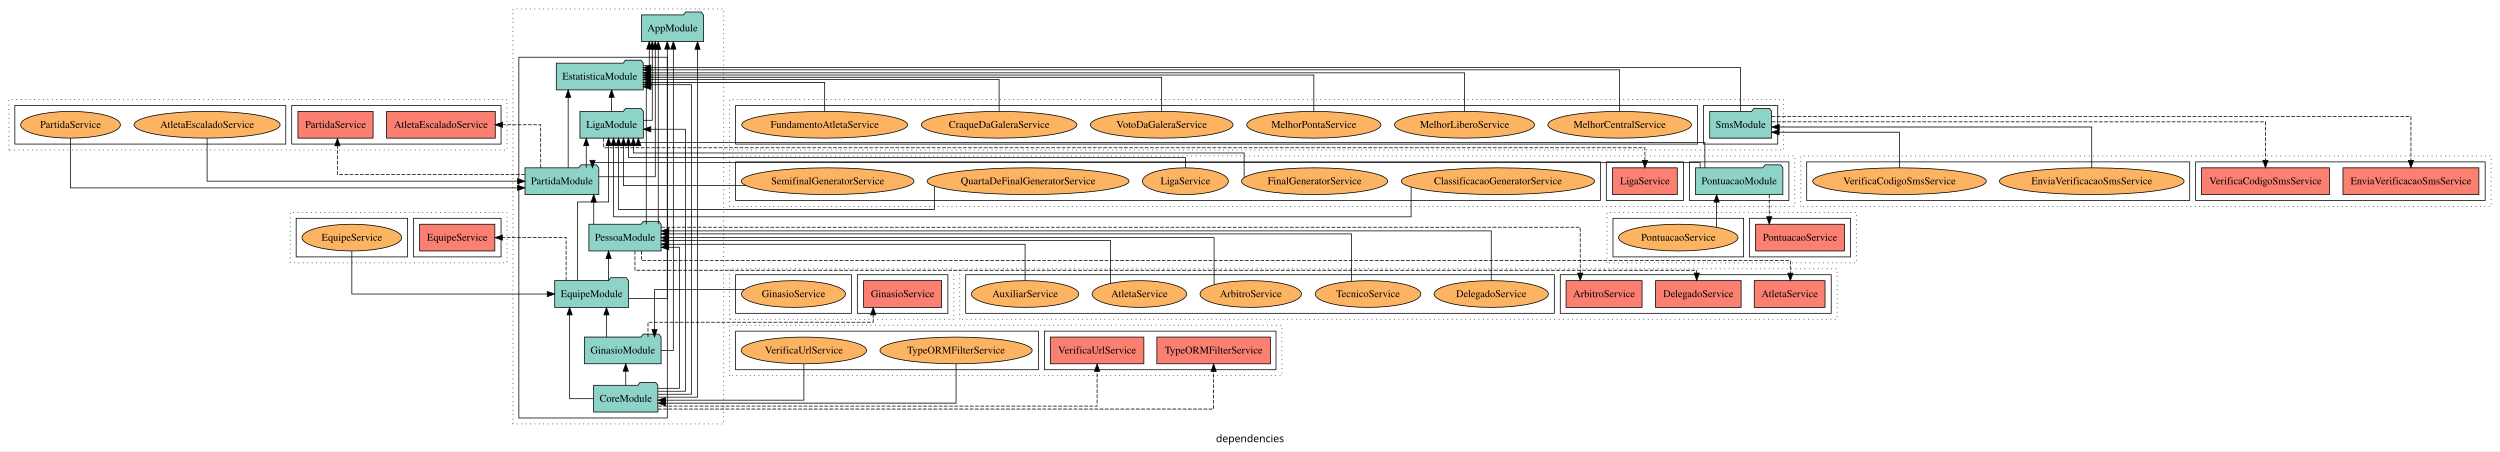
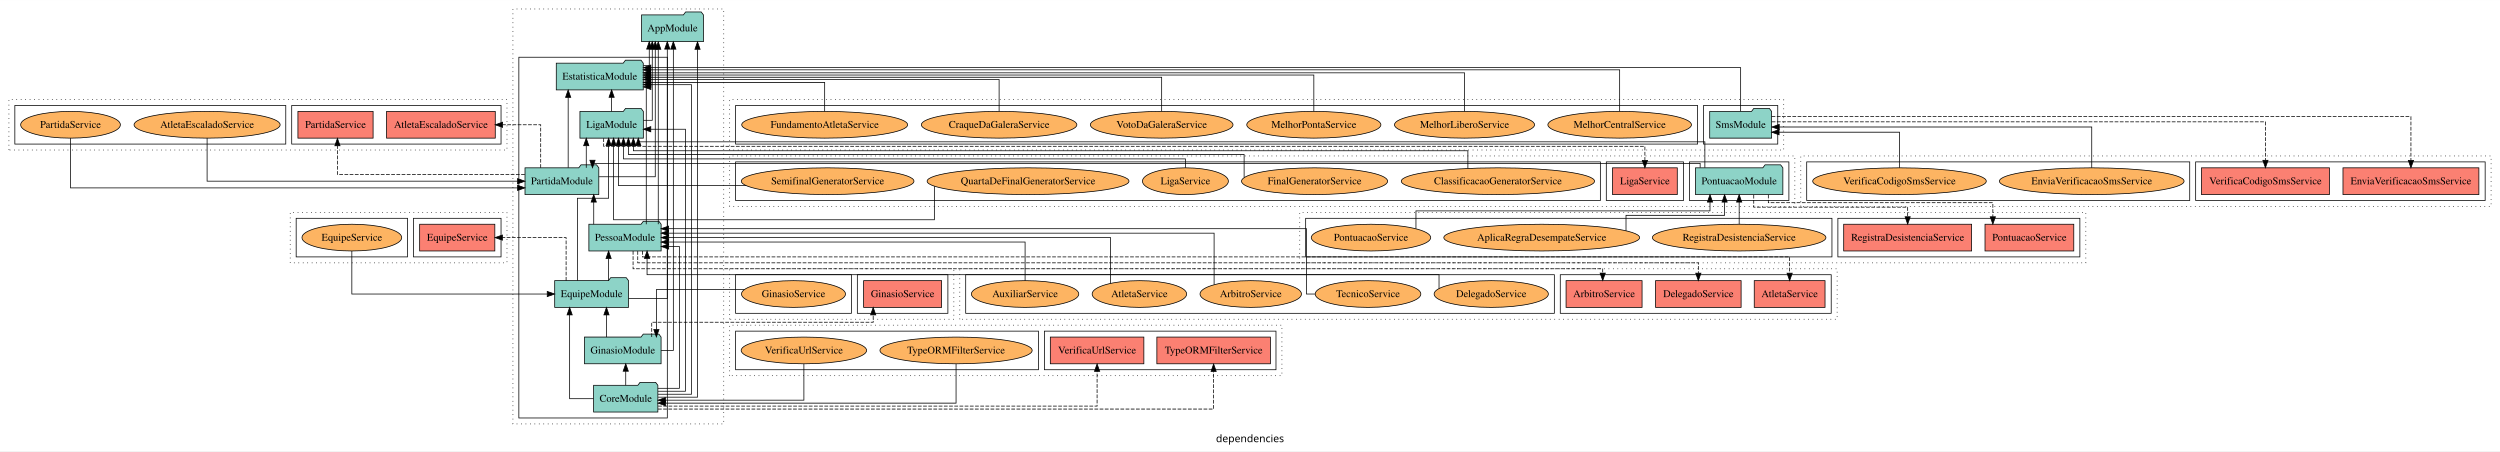
<svg xmlns="http://www.w3.org/2000/svg" width="3368pt" height="608pt" viewBox="0.00 0.00 3368.00 607.80">
  <g id="graph0" class="graph" transform="scale(1 1) rotate(0) translate(4 603.8)">
    <polygon fill="white" stroke="transparent" points="-4,4 -4,-603.8 3364,-603.8 3364,4 -4,4" />
    <text text-anchor="middle" x="1680" y="-8.2" font-family="sans-serif" font-size="14.00">dependencies</text>
    <g id="clust1" class="cluster">
      <polygon fill="none" stroke="black" stroke-dasharray="1,5" points="687,-32.8 687,-591.8 971,-591.8 971,-32.8 687,-32.8" />
    </g>
    <g id="clust3" class="cluster">
      <polygon fill="none" stroke="black" points="695,-40.8 695,-526.8 895,-526.8 895,-40.8 695,-40.8" />
    </g>
    <g id="clust7" class="cluster">
      <polygon fill="none" stroke="black" stroke-dasharray="1,5" points="979,-97.8 979,-165.8 1723,-165.8 1723,-97.8 979,-97.8" />
    </g>
    <g id="clust10" class="cluster">
      <polygon fill="none" stroke="black" points="1403,-105.8 1403,-157.8 1715,-157.8 1715,-105.8 1403,-105.8" />
    </g>
    <g id="clust12" class="cluster">
      <polygon fill="none" stroke="black" points="987,-105.8 987,-157.8 1395,-157.8 1395,-105.8 987,-105.8" />
    </g>
    <g id="clust13" class="cluster">
      <polygon fill="none" stroke="black" stroke-dasharray="1,5" points="387,-249.8 387,-317.8 679,-317.8 679,-249.8 387,-249.8" />
    </g>
    <g id="clust16" class="cluster">
      <polygon fill="none" stroke="black" points="553,-257.8 553,-309.8 671,-309.8 671,-257.8 553,-257.8" />
    </g>
    <g id="clust18" class="cluster">
      <polygon fill="none" stroke="black" points="395,-257.8 395,-309.8 545,-309.8 545,-257.8 395,-257.8" />
    </g>
    <g id="clust19" class="cluster">
      <polygon fill="none" stroke="black" stroke-dasharray="1,5" points="979,-401.8 979,-469.8 2399,-469.8 2399,-401.8 979,-401.8" />
    </g>
    <g id="clust21" class="cluster">
      <polygon fill="none" stroke="black" points="2291,-409.8 2291,-461.8 2391,-461.8 2391,-409.8 2291,-409.8" />
    </g>
    <g id="clust24" class="cluster">
      <polygon fill="none" stroke="black" points="987,-409.8 987,-461.8 2283,-461.8 2283,-409.8 987,-409.8" />
    </g>
    <g id="clust25" class="cluster">
      <polygon fill="none" stroke="black" stroke-dasharray="1,5" points="979,-173.8 979,-241.8 1281,-241.8 1281,-173.8 979,-173.8" />
    </g>
    <g id="clust28" class="cluster">
      <polygon fill="none" stroke="black" points="1151,-181.8 1151,-233.8 1273,-233.8 1273,-181.8 1151,-181.8" />
    </g>
    <g id="clust30" class="cluster">
      <polygon fill="none" stroke="black" points="987,-181.8 987,-233.8 1143,-233.8 1143,-181.8 987,-181.8" />
    </g>
    <g id="clust31" class="cluster">
      <polygon fill="none" stroke="black" stroke-dasharray="1,5" points="979,-325.8 979,-393.8 2414,-393.8 2414,-325.8 979,-325.8" />
    </g>
    <g id="clust33" class="cluster">
      <polygon fill="none" stroke="black" points="2272,-333.8 2272,-385.8 2406,-385.8 2406,-333.8 2272,-333.8" />
    </g>
    <g id="clust34" class="cluster">
      <polygon fill="none" stroke="black" points="2160,-333.8 2160,-385.8 2264,-385.8 2264,-333.8 2160,-333.8" />
    </g>
    <g id="clust36" class="cluster">
      <polygon fill="none" stroke="black" points="987,-333.8 987,-385.8 2152,-385.8 2152,-333.8 987,-333.8" />
    </g>
    <g id="clust37" class="cluster">
      <polygon fill="none" stroke="black" stroke-dasharray="1,5" points="8,-401.8 8,-469.8 679,-469.8 679,-401.8 8,-401.8" />
    </g>
    <g id="clust40" class="cluster">
      <polygon fill="none" stroke="black" points="389,-409.8 389,-461.8 671,-461.8 671,-409.8 389,-409.8" />
    </g>
    <g id="clust42" class="cluster">
      <polygon fill="none" stroke="black" points="16,-409.8 16,-461.8 381,-461.8 381,-409.8 16,-409.8" />
    </g>
    <g id="clust43" class="cluster">
      <polygon fill="none" stroke="black" stroke-dasharray="1,5" points="1289,-173.8 1289,-241.8 2471,-241.8 2471,-173.8 1289,-173.8" />
    </g>
    <g id="clust46" class="cluster">
      <polygon fill="none" stroke="black" points="2098,-181.8 2098,-233.8 2463,-233.8 2463,-181.8 2098,-181.8" />
    </g>
    <g id="clust48" class="cluster">
      <polygon fill="none" stroke="black" points="1297,-181.8 1297,-233.8 2090,-233.8 2090,-181.8 1297,-181.8" />
    </g>
    <g id="clust49" class="cluster">
-       <polygon fill="none" stroke="black" stroke-dasharray="1,5" points="2161,-249.8 2161,-317.8 2497,-317.8 2497,-249.8 2161,-249.8" />
+       <polygon fill="none" stroke="black" stroke-dasharray="1,5" points="1747,-249.8 1747,-317.8 2806,-317.8 2806,-249.8 1747,-249.8" />
    </g>
    <g id="clust52" class="cluster">
-       <polygon fill="none" stroke="black" points="2353,-257.8 2353,-309.8 2489,-309.8 2489,-257.8 2353,-257.8" />
+       <polygon fill="none" stroke="black" points="2472,-257.8 2472,-309.8 2798,-309.8 2798,-257.8 2472,-257.8" />
    </g>
    <g id="clust54" class="cluster">
-       <polygon fill="none" stroke="black" points="2169,-257.8 2169,-309.8 2345,-309.8 2345,-257.8 2169,-257.8" />
+       <polygon fill="none" stroke="black" points="1755,-257.8 1755,-309.8 2464,-309.8 2464,-257.8 1755,-257.8" />
    </g>
    <g id="clust55" class="cluster">
      <polygon fill="none" stroke="black" stroke-dasharray="1,5" points="2422,-325.8 2422,-393.8 3352,-393.8 3352,-325.8 2422,-325.8" />
    </g>
    <g id="clust58" class="cluster">
      <polygon fill="none" stroke="black" points="2954,-333.8 2954,-385.8 3344,-385.8 3344,-333.8 2954,-333.8" />
    </g>
    <g id="clust60" class="cluster">
      <polygon fill="none" stroke="black" points="2430,-333.8 2430,-385.8 2946,-385.8 2946,-333.8 2430,-333.8" />
    </g>
    <g id="node1" class="node">
      <polygon fill="#8dd3c7" stroke="black" points="882.27,-84.8 879.27,-88.8 858.27,-88.8 855.27,-84.8 795.73,-84.8 795.73,-48.8 882.27,-48.8 882.27,-84.8" />
      <text text-anchor="middle" x="839" y="-62.6" font-family="Times,serif" font-size="14.00">CoreModule</text>
    </g>
    <g id="node2" class="node">
      <polygon fill="#8dd3c7" stroke="black" points="842.71,-225.8 839.71,-229.8 818.71,-229.8 815.71,-225.8 743.29,-225.8 743.29,-189.8 842.71,-189.8 842.71,-225.8" />
      <text text-anchor="middle" x="793" y="-203.6" font-family="Times,serif" font-size="14.00">EquipeModule</text>
    </g>
    <g id="edge12" class="edge">
      <path fill="none" stroke="black" d="M795.47,-66.8C778.67,-66.8 763.42,-66.8 763.42,-66.8 763.42,-66.8 763.42,-179.66 763.42,-179.66" />
      <polygon fill="black" stroke="black" points="759.92,-179.66 763.42,-189.66 766.92,-179.66 759.92,-179.66" />
    </g>
    <g id="node3" class="node">
      <polygon fill="#8dd3c7" stroke="black" points="862.59,-518.8 859.59,-522.8 838.59,-522.8 835.59,-518.8 745.41,-518.8 745.41,-482.8 862.59,-482.8 862.59,-518.8" />
      <text text-anchor="middle" x="804" y="-496.6" font-family="Times,serif" font-size="14.00">EstatisticaModule</text>
    </g>
    <g id="edge16" class="edge">
      <path fill="none" stroke="black" d="M882.49,-72.8C904.89,-72.8 927.55,-72.8 927.55,-72.8 927.55,-72.8 927.55,-489.8 927.55,-489.8 927.55,-489.8 872.88,-489.8 872.88,-489.8" />
      <polygon fill="black" stroke="black" points="872.88,-486.3 862.88,-489.8 872.88,-493.3 872.88,-486.3" />
    </g>
    <g id="node4" class="node">
      <polygon fill="#8dd3c7" stroke="black" points="886.6,-149.8 883.6,-153.8 862.6,-153.8 859.6,-149.8 783.4,-149.8 783.4,-113.8 886.6,-113.8 886.6,-149.8" />
      <text text-anchor="middle" x="835" y="-127.6" font-family="Times,serif" font-size="14.00">GinasioModule</text>
    </g>
    <g id="edge27" class="edge">
      <path fill="none" stroke="black" d="M839,-84.91C839,-84.91 839,-103.79 839,-103.79" />
      <polygon fill="black" stroke="black" points="835.5,-103.79 839,-113.79 842.5,-103.79 835.5,-103.79" />
    </g>
    <g id="node5" class="node">
      <polygon fill="#8dd3c7" stroke="black" points="862.71,-453.8 859.71,-457.8 838.71,-457.8 835.71,-453.8 777.29,-453.8 777.29,-417.8 862.71,-417.8 862.71,-453.8" />
      <text text-anchor="middle" x="820" y="-431.6" font-family="Times,serif" font-size="14.00">LigaModule</text>
    </g>
    <g id="edge30" class="edge">
      <path fill="none" stroke="black" d="M882.5,-76.8C901.44,-76.8 919.4,-76.8 919.4,-76.8 919.4,-76.8 919.4,-429.8 919.4,-429.8 919.4,-429.8 872.73,-429.8 872.73,-429.8" />
      <polygon fill="black" stroke="black" points="872.73,-426.3 862.73,-429.8 872.73,-433.3 872.73,-426.3" />
    </g>
    <g id="node7" class="node">
      <polygon fill="#8dd3c7" stroke="black" points="886.66,-301.8 883.66,-305.8 862.66,-305.8 859.66,-301.8 789.34,-301.8 789.34,-265.8 886.66,-265.8 886.66,-301.8" />
      <text text-anchor="middle" x="838" y="-279.6" font-family="Times,serif" font-size="14.00">PessoaModule</text>
    </g>
    <g id="edge46" class="edge">
-       <path fill="none" stroke="black" d="M882.29,-80.8C897.67,-80.8 911.26,-80.8 911.26,-80.8 911.26,-80.8 911.26,-270.8 911.26,-270.8 911.26,-270.8 896.87,-270.8 896.87,-270.8" />
-       <polygon fill="black" stroke="black" points="896.87,-267.3 886.87,-270.8 896.87,-274.3 896.87,-267.3" />
+       <path fill="none" stroke="black" d="M882.29,-80.8C897.67,-80.8 911.26,-80.8 911.26,-80.8 911.26,-80.8 911.26,-271.8 911.26,-271.8 911.26,-271.8 896.87,-271.8 896.87,-271.8" />
+       <polygon fill="black" stroke="black" points="896.87,-268.3 886.87,-271.8 896.87,-275.3 896.87,-268.3" />
    </g>
    <g id="node8" class="node">
      <polygon fill="#8dd3c7" stroke="black" points="943.66,-583.8 940.66,-587.8 919.66,-587.8 916.66,-583.8 860.34,-583.8 860.34,-547.8 943.66,-547.8 943.66,-583.8" />
      <text text-anchor="middle" x="902" y="-561.6" font-family="Times,serif" font-size="14.00">AppModule</text>
    </g>
    <g id="edge1" class="edge">
      <path fill="none" stroke="black" d="M882.54,-68.8C908.2,-68.8 935.69,-68.8 935.69,-68.8 935.69,-68.8 935.69,-537.52 935.69,-537.52" />
      <polygon fill="black" stroke="black" points="932.19,-537.52 935.69,-547.52 939.19,-537.52 932.19,-537.52" />
    </g>
    <g id="node9" class="node">
      <polygon fill="#fb8072" stroke="black" points="1707.47,-149.8 1554.53,-149.8 1554.53,-113.8 1707.47,-113.8 1707.47,-149.8" />
      <text text-anchor="middle" x="1631" y="-127.6" font-family="Times,serif" font-size="14.00">TypeORMFilterService </text>
    </g>
    <g id="edge8" class="edge">
      <path fill="none" stroke="black" stroke-dasharray="5,2" d="M882.43,-52.8C1048.08,-52.8 1631,-52.8 1631,-52.8 1631,-52.8 1631,-103.48 1631,-103.48" />
      <polygon fill="black" stroke="black" points="1627.5,-103.48 1631,-113.48 1634.5,-103.48 1627.5,-103.48" />
    </g>
    <g id="node10" class="node">
      <polygon fill="#fb8072" stroke="black" points="1537,-149.8 1411,-149.8 1411,-113.8 1537,-113.8 1537,-149.8" />
      <text text-anchor="middle" x="1474" y="-127.6" font-family="Times,serif" font-size="14.00">VerificaUrlService </text>
    </g>
    <g id="edge9" class="edge">
      <path fill="none" stroke="black" stroke-dasharray="5,2" d="M882.65,-56.8C1026.11,-56.8 1474,-56.8 1474,-56.8 1474,-56.8 1474,-103.64 1474,-103.64" />
      <polygon fill="black" stroke="black" points="1470.5,-103.64 1474,-113.64 1477.5,-103.64 1470.5,-103.64" />
    </g>
    <g id="edge31" class="edge">
-       <path fill="none" stroke="black" d="M773.91,-225.83C773.91,-260.22 773.91,-331.8 773.91,-331.8 773.91,-331.8 815.94,-331.8 815.94,-331.8 815.94,-331.8 815.94,-407.68 815.94,-407.68" />
-       <polygon fill="black" stroke="black" points="812.44,-407.68 815.94,-417.68 819.44,-407.68 812.44,-407.68" />
+       <path fill="none" stroke="black" d="M773.91,-226.01C773.91,-261.57 773.91,-336.8 773.91,-336.8 773.91,-336.8 815.94,-336.8 815.94,-336.8 815.94,-336.8 815.94,-407.64 815.94,-407.64" />
+       <polygon fill="black" stroke="black" points="812.44,-407.64 815.94,-417.64 819.44,-407.64 812.44,-407.64" />
    </g>
    <g id="edge47" class="edge">
      <path fill="none" stroke="black" d="M815.89,-225.81C815.89,-225.81 815.89,-255.65 815.89,-255.65" />
      <polygon fill="black" stroke="black" points="812.39,-255.65 815.89,-265.65 819.39,-255.65 812.39,-255.65" />
    </g>
    <g id="edge2" class="edge">
      <path fill="none" stroke="black" d="M842.79,-201.8C868.68,-201.8 894.97,-201.8 894.97,-201.8 894.97,-201.8 894.97,-537.75 894.97,-537.75" />
      <polygon fill="black" stroke="black" points="891.47,-537.75 894.97,-547.75 898.47,-537.75 891.47,-537.75" />
    </g>
    <g id="node13" class="node">
      <polygon fill="#fb8072" stroke="black" points="662.63,-301.8 561.37,-301.8 561.37,-265.8 662.63,-265.8 662.63,-301.8" />
      <text text-anchor="middle" x="612" y="-279.6" font-family="Times,serif" font-size="14.00">EquipeService </text>
    </g>
    <g id="edge14" class="edge">
      <path fill="none" stroke="black" stroke-dasharray="5,2" d="M758.65,-225.81C758.65,-248.29 758.65,-283.8 758.65,-283.8 758.65,-283.8 672.88,-283.8 672.88,-283.8" />
      <polygon fill="black" stroke="black" points="672.88,-280.3 662.88,-283.8 672.88,-287.3 672.88,-280.3" />
    </g>
    <g id="edge3" class="edge">
      <path fill="none" stroke="black" d="M862.77,-515.8C867.6,-515.8 870.68,-515.8 870.68,-515.8 870.68,-515.8 870.68,-537.75 870.68,-537.75" />
      <polygon fill="black" stroke="black" points="867.18,-537.75 870.68,-547.75 874.18,-537.75 867.18,-537.75" />
    </g>
    <g id="edge13" class="edge">
      <path fill="none" stroke="black" d="M813.03,-149.81C813.03,-149.81 813.03,-179.65 813.03,-179.65" />
      <polygon fill="black" stroke="black" points="809.53,-179.65 813.03,-189.65 816.53,-179.65 809.53,-179.65" />
    </g>
    <g id="edge4" class="edge">
      <path fill="none" stroke="black" d="M886.63,-131.8C896.13,-131.8 903.12,-131.8 903.12,-131.8 903.12,-131.8 903.12,-537.7 903.12,-537.7" />
      <polygon fill="black" stroke="black" points="899.62,-537.7 903.12,-547.7 906.62,-537.7 899.62,-537.7" />
    </g>
    <g id="node22" class="node">
      <polygon fill="#fb8072" stroke="black" points="1264.53,-225.8 1159.47,-225.8 1159.47,-189.8 1264.53,-189.8 1264.53,-225.8" />
      <text text-anchor="middle" x="1212" y="-203.6" font-family="Times,serif" font-size="14.00">GinasioService </text>
    </g>
    <g id="edge28" class="edge">
-       <path fill="none" stroke="black" stroke-dasharray="5,2" d="M868.97,-149.91C868.97,-159.7 868.97,-169.8 868.97,-169.8 868.97,-169.8 1172.37,-169.8 1172.37,-169.8 1172.37,-169.8 1172.37,-179.69 1172.37,-179.69" />
+       <path fill="none" stroke="black" stroke-dasharray="5,2" d="M874,-149.91C874,-159.7 874,-169.8 874,-169.8 874,-169.8 1172.37,-169.8 1172.37,-169.8 1172.37,-169.8 1172.37,-179.69 1172.37,-179.69" />
      <polygon fill="black" stroke="black" points="1168.87,-179.69 1172.37,-189.69 1175.87,-179.69 1168.87,-179.69" />
    </g>
    <g id="edge17" class="edge">
      <path fill="none" stroke="black" d="M819.97,-453.91C819.97,-453.91 819.97,-472.79 819.97,-472.79" />
      <polygon fill="black" stroke="black" points="816.47,-472.79 819.97,-482.79 823.47,-472.79 816.47,-472.79" />
    </g>
    <g id="edge5" class="edge">
      <path fill="none" stroke="black" d="M862.84,-441.8C869.77,-441.8 874.72,-441.8 874.72,-441.8 874.72,-441.8 874.72,-537.77 874.72,-537.77" />
      <polygon fill="black" stroke="black" points="871.22,-537.77 874.72,-547.77 878.22,-537.77 871.22,-537.77" />
    </g>
    <g id="node25" class="node">
      <polygon fill="#fb8072" stroke="black" points="2255.63,-377.8 2168.37,-377.8 2168.37,-341.8 2255.63,-341.8 2255.63,-377.8" />
      <text text-anchor="middle" x="2212" y="-355.6" font-family="Times,serif" font-size="14.00">LigaService </text>
    </g>
    <g id="edge34" class="edge">
-       <path fill="none" stroke="black" stroke-dasharray="5,2" d="M809.27,-417.77C809.27,-410.95 809.27,-404.8 809.27,-404.8 809.27,-404.8 2212,-404.8 2212,-404.8 2212,-404.8 2212,-387.84 2212,-387.84" />
+       <path fill="none" stroke="black" stroke-dasharray="5,2" d="M809.27,-417.6C809.27,-411.77 809.27,-406.8 809.27,-406.8 809.27,-406.8 2212,-406.8 2212,-406.8 2212,-406.8 2212,-387.84 2212,-387.84" />
      <polygon fill="black" stroke="black" points="2215.5,-387.84 2212,-377.84 2208.5,-387.84 2215.5,-387.84" />
    </g>
    <g id="node6" class="node">
      <polygon fill="#8dd3c7" stroke="black" points="802.71,-377.8 799.71,-381.8 778.71,-381.8 775.71,-377.8 703.29,-377.8 703.29,-341.8 802.71,-341.8 802.71,-377.8" />
      <text text-anchor="middle" x="753" y="-355.6" font-family="Times,serif" font-size="14.00">PartidaModule</text>
    </g>
    <g id="edge18" class="edge">
      <path fill="none" stroke="black" d="M761.43,-377.94C761.43,-377.94 761.43,-472.73 761.43,-472.73" />
      <polygon fill="black" stroke="black" points="757.93,-472.72 761.43,-482.73 764.93,-472.73 757.93,-472.72" />
    </g>
    <g id="edge32" class="edge">
      <path fill="none" stroke="black" d="M785.8,-377.81C785.8,-377.81 785.8,-407.65 785.8,-407.65" />
      <polygon fill="black" stroke="black" points="782.3,-407.65 785.8,-417.65 789.3,-407.65 782.3,-407.65" />
    </g>
    <g id="edge6" class="edge">
      <path fill="none" stroke="black" d="M802.7,-365.8C837.85,-365.8 878.76,-365.8 878.76,-365.8 878.76,-365.8 878.76,-537.7 878.76,-537.7" />
      <polygon fill="black" stroke="black" points="875.26,-537.7 878.76,-547.7 882.26,-537.7 875.26,-537.7" />
    </g>
    <g id="node31" class="node">
      <polygon fill="#fb8072" stroke="black" points="663.22,-453.8 516.78,-453.8 516.78,-417.8 663.22,-417.8 663.22,-453.8" />
      <text text-anchor="middle" x="590" y="-431.6" font-family="Times,serif" font-size="14.00">AtletaEscaladoService </text>
    </g>
    <g id="edge42" class="edge">
      <path fill="none" stroke="black" stroke-dasharray="5,2" d="M724.43,-377.81C724.43,-400.29 724.43,-435.8 724.43,-435.8 724.43,-435.8 673.11,-435.8 673.11,-435.8" />
      <polygon fill="black" stroke="black" points="673.11,-432.3 663.11,-435.8 673.11,-439.3 673.11,-432.3" />
    </g>
    <g id="node32" class="node">
      <polygon fill="#fb8072" stroke="black" points="498.63,-453.8 397.37,-453.8 397.37,-417.8 498.63,-417.8 498.63,-453.8" />
      <text text-anchor="middle" x="448" y="-431.6" font-family="Times,serif" font-size="14.00">PartidaService </text>
    </g>
    <g id="edge43" class="edge">
      <path fill="none" stroke="black" stroke-dasharray="5,2" d="M703.07,-368.8C617.18,-368.8 450.61,-368.8 450.61,-368.8 450.61,-368.8 450.61,-407.49 450.61,-407.49" />
      <polygon fill="black" stroke="black" points="447.11,-407.49 450.61,-417.49 454.11,-407.49 447.11,-407.49" />
    </g>
    <g id="edge19" class="edge">
      <path fill="none" stroke="black" d="M866.64,-301.81C866.64,-351.5 866.64,-486.8 866.64,-486.8 866.64,-486.8 866.27,-486.8 866.27,-486.8" />
      <polygon fill="black" stroke="black" points="872.91,-483.3 862.91,-486.8 872.91,-490.3 872.91,-483.3" />
    </g>
    <g id="edge40" class="edge">
      <path fill="none" stroke="black" d="M795.89,-301.81C795.89,-301.81 795.89,-331.65 795.89,-331.65" />
      <polygon fill="black" stroke="black" points="792.39,-331.65 795.89,-341.65 799.39,-331.65 792.39,-331.65" />
    </g>
    <g id="edge7" class="edge">
      <path fill="none" stroke="black" d="M882.79,-301.87C882.79,-301.87 882.79,-537.52 882.79,-537.52" />
      <polygon fill="black" stroke="black" points="879.29,-537.52 882.79,-547.52 886.29,-537.52 879.29,-537.52" />
    </g>
    <g id="node35" class="node">
      <polygon fill="#fb8072" stroke="black" points="2208.19,-225.8 2105.81,-225.8 2105.81,-189.8 2208.19,-189.8 2208.19,-225.8" />
      <text text-anchor="middle" x="2157" y="-203.6" font-family="Times,serif" font-size="14.00">ArbitroService </text>
    </g>
    <g id="edge48" class="edge">
-       <path fill="none" stroke="black" stroke-dasharray="5,2" d="M886.88,-297.8C1121.94,-297.8 2124.87,-297.8 2124.87,-297.8 2124.87,-297.8 2124.87,-236.01 2124.87,-236.01" />
-       <polygon fill="black" stroke="black" points="2128.37,-236.01 2124.87,-226.01 2121.37,-236.01 2128.37,-236.01" />
+       <path fill="none" stroke="black" stroke-dasharray="5,2" d="M848.88,-265.74C848.88,-254.36 848.88,-241.8 848.88,-241.8 848.88,-241.8 2155.17,-241.8 2155.17,-241.8 2155.17,-241.8 2155.17,-235.99 2155.17,-235.99" />
+       <polygon fill="black" stroke="black" points="2158.67,-235.99 2155.17,-225.99 2151.67,-235.99 2158.67,-235.99" />
    </g>
    <g id="node36" class="node">
      <polygon fill="#fb8072" stroke="black" points="2454.69,-225.8 2359.31,-225.8 2359.31,-189.8 2454.69,-189.8 2454.69,-225.8" />
      <text text-anchor="middle" x="2407" y="-203.6" font-family="Times,serif" font-size="14.00">AtletaService </text>
    </g>
    <g id="edge49" class="edge">
-       <path fill="none" stroke="black" stroke-dasharray="5,2" d="M860.18,-265.77C860.18,-258.95 860.18,-252.8 860.18,-252.8 860.18,-252.8 2407.97,-252.8 2407.97,-252.8 2407.97,-252.8 2407.97,-235.84 2407.97,-235.84" />
-       <polygon fill="black" stroke="black" points="2411.47,-235.84 2407.97,-225.84 2404.47,-235.84 2411.47,-235.84" />
+       <path fill="none" stroke="black" stroke-dasharray="5,2" d="M861.44,-265.74C861.44,-261.31 861.44,-257.8 861.44,-257.8 861.44,-257.8 2407,-257.8 2407,-257.8 2407,-257.8 2407,-235.85 2407,-235.85" />
+       <polygon fill="black" stroke="black" points="2410.5,-235.85 2407,-225.85 2403.5,-235.85 2410.5,-235.85" />
    </g>
    <g id="node37" class="node">
      <polygon fill="#fb8072" stroke="black" points="2341.62,-225.8 2226.38,-225.8 2226.38,-189.8 2341.62,-189.8 2341.62,-225.8" />
      <text text-anchor="middle" x="2284" y="-203.6" font-family="Times,serif" font-size="14.00">DelegadoService </text>
    </g>
    <g id="edge50" class="edge">
-       <path fill="none" stroke="black" stroke-dasharray="5,2" d="M851.39,-265.65C851.39,-253.53 851.39,-239.8 851.39,-239.8 851.39,-239.8 2281.83,-239.8 2281.83,-239.8 2281.83,-239.8 2281.83,-236.04 2281.83,-236.04" />
-       <polygon fill="black" stroke="black" points="2285.33,-236.04 2281.83,-226.04 2278.33,-236.04 2285.33,-236.04" />
+       <path fill="none" stroke="black" stroke-dasharray="5,2" d="M855.16,-265.61C855.16,-257.52 855.16,-249.8 855.16,-249.8 855.16,-249.8 2284,-249.8 2284,-249.8 2284,-249.8 2284,-235.86 2284,-235.86" />
+       <polygon fill="black" stroke="black" points="2287.5,-235.86 2284,-225.86 2280.5,-235.86 2287.5,-235.86" />
    </g>
    <g id="node11" class="node">
      <ellipse fill="#fdb462" stroke="black" cx="1284" cy="-131.8" rx="102.52" ry="18" />
      <text text-anchor="middle" x="1284" y="-127.6" font-family="Times,serif" font-size="14.00">TypeORMFilterService</text>
    </g>
    <g id="edge10" class="edge">
      <path fill="none" stroke="black" d="M1284,-113.52C1284,-92.48 1284,-60.8 1284,-60.8 1284,-60.8 892.48,-60.8 892.48,-60.8" />
      <polygon fill="black" stroke="black" points="892.48,-57.3 882.48,-60.8 892.48,-64.3 892.48,-57.3" />
    </g>
    <g id="node12" class="node">
      <ellipse fill="#fdb462" stroke="black" cx="1079" cy="-131.8" rx="84.49" ry="18" />
      <text text-anchor="middle" x="1079" y="-127.6" font-family="Times,serif" font-size="14.00">VerificaUrlService</text>
    </g>
    <g id="edge11" class="edge">
      <path fill="none" stroke="black" d="M1079,-113.49C1079,-93.65 1079,-64.8 1079,-64.8 1079,-64.8 892.46,-64.8 892.46,-64.8" />
      <polygon fill="black" stroke="black" points="892.46,-61.3 882.46,-64.8 892.46,-68.3 892.46,-61.3" />
    </g>
    <g id="node14" class="node">
      <ellipse fill="#fdb462" stroke="black" cx="470" cy="-283.8" rx="67.19" ry="18" />
      <text text-anchor="middle" x="470" y="-279.6" font-family="Times,serif" font-size="14.00">EquipeService</text>
    </g>
    <g id="edge15" class="edge">
      <path fill="none" stroke="black" d="M470,-265.79C470,-243.31 470,-207.8 470,-207.8 470,-207.8 733.24,-207.8 733.24,-207.8" />
      <polygon fill="black" stroke="black" points="733.24,-211.3 743.24,-207.8 733.24,-204.3 733.24,-211.3" />
    </g>
    <g id="node15" class="node">
      <polygon fill="#8dd3c7" stroke="black" points="2382.68,-453.8 2379.68,-457.8 2358.68,-457.8 2355.68,-453.8 2299.32,-453.8 2299.32,-417.8 2382.68,-417.8 2382.68,-453.8" />
      <text text-anchor="middle" x="2341" y="-431.6" font-family="Times,serif" font-size="14.00">SmsModule</text>
    </g>
    <g id="edge20" class="edge">
      <path fill="none" stroke="black" d="M2341,-454.05C2341,-476.82 2341,-512.8 2341,-512.8 2341,-512.8 872.84,-512.8 872.84,-512.8" />
      <polygon fill="black" stroke="black" points="872.84,-509.3 862.84,-512.8 872.84,-516.3 872.84,-509.3" />
    </g>
-     <g id="node45" class="node">
+     <g id="node48" class="node">
      <polygon fill="#fb8072" stroke="black" points="3335.54,-377.8 3152.46,-377.8 3152.46,-341.8 3335.54,-341.8 3335.54,-377.8" />
      <text text-anchor="middle" x="3244" y="-355.6" font-family="Times,serif" font-size="14.00">EnviaVerificacaoSmsService </text>
    </g>
-     <g id="edge58" class="edge">
+     <g id="edge61" class="edge">
      <path fill="none" stroke="black" stroke-dasharray="5,2" d="M2382.74,-446.8C2560.34,-446.8 3244,-446.8 3244,-446.8 3244,-446.8 3244,-387.83 3244,-387.83" />
      <polygon fill="black" stroke="black" points="3247.5,-387.83 3244,-377.83 3240.5,-387.83 3247.5,-387.83" />
    </g>
-     <g id="node46" class="node">
+     <g id="node49" class="node">
      <polygon fill="#fb8072" stroke="black" points="3134.19,-377.8 2961.81,-377.8 2961.81,-341.8 3134.19,-341.8 3134.19,-377.8" />
      <text text-anchor="middle" x="3048" y="-355.6" font-family="Times,serif" font-size="14.00">VerificaCodigoSmsService </text>
    </g>
-     <g id="edge59" class="edge">
+     <g id="edge62" class="edge">
      <path fill="none" stroke="black" stroke-dasharray="5,2" d="M2382.85,-439.8C2534.72,-439.8 3048,-439.8 3048,-439.8 3048,-439.8 3048,-387.95 3048,-387.95" />
      <polygon fill="black" stroke="black" points="3051.5,-387.95 3048,-377.95 3044.5,-387.95 3051.5,-387.95" />
    </g>
    <g id="node16" class="node">
      <ellipse fill="#fdb462" stroke="black" cx="1342" cy="-435.8" rx="104.74" ry="18" />
      <text text-anchor="middle" x="1342" y="-431.6" font-family="Times,serif" font-size="14.00">CraqueDaGaleraService</text>
    </g>
    <g id="edge21" class="edge">
      <path fill="none" stroke="black" d="M1342,-454.1C1342,-472.07 1342,-496.8 1342,-496.8 1342,-496.8 872.6,-496.8 872.6,-496.8" />
      <polygon fill="black" stroke="black" points="872.6,-493.3 862.6,-496.8 872.6,-500.3 872.6,-493.3" />
    </g>
    <g id="node17" class="node">
      <ellipse fill="#fdb462" stroke="black" cx="1107" cy="-435.8" rx="111.74" ry="18" />
      <text text-anchor="middle" x="1107" y="-431.6" font-family="Times,serif" font-size="14.00">FundamentoAtletaService</text>
    </g>
    <g id="edge22" class="edge">
      <path fill="none" stroke="black" d="M1107,-453.84C1107,-470.53 1107,-492.8 1107,-492.8 1107,-492.8 872.78,-492.8 872.78,-492.8" />
      <polygon fill="black" stroke="black" points="872.78,-489.3 862.78,-492.8 872.78,-496.3 872.78,-489.3" />
    </g>
    <g id="node18" class="node">
      <ellipse fill="#fdb462" stroke="black" cx="2178" cy="-435.8" rx="96.69" ry="18" />
      <text text-anchor="middle" x="2178" y="-431.6" font-family="Times,serif" font-size="14.00">MelhorCentralService</text>
    </g>
    <g id="edge23" class="edge">
      <path fill="none" stroke="black" d="M2178,-454.09C2178,-476.01 2178,-509.8 2178,-509.8 2178,-509.8 872.6,-509.8 872.6,-509.8" />
      <polygon fill="black" stroke="black" points="872.6,-506.3 862.6,-509.8 872.6,-513.3 872.6,-506.3" />
    </g>
    <g id="node19" class="node">
      <ellipse fill="#fdb462" stroke="black" cx="1969" cy="-435.8" rx="94.33" ry="18" />
      <text text-anchor="middle" x="1969" y="-431.6" font-family="Times,serif" font-size="14.00">MelhorLiberoService</text>
    </g>
    <g id="edge24" class="edge">
      <path fill="none" stroke="black" d="M1969,-453.83C1969,-474.57 1969,-505.8 1969,-505.8 1969,-505.8 872.57,-505.8 872.57,-505.8" />
      <polygon fill="black" stroke="black" points="872.57,-502.3 862.57,-505.8 872.57,-509.3 872.57,-502.3" />
    </g>
    <g id="node20" class="node">
      <ellipse fill="#fdb462" stroke="black" cx="1766" cy="-435.8" rx="90.34" ry="18" />
      <text text-anchor="middle" x="1766" y="-431.6" font-family="Times,serif" font-size="14.00">MelhorPontaService</text>
    </g>
    <g id="edge25" class="edge">
      <path fill="none" stroke="black" d="M1766,-454.11C1766,-473.95 1766,-502.8 1766,-502.8 1766,-502.8 872.73,-502.8 872.73,-502.8" />
      <polygon fill="black" stroke="black" points="872.73,-499.3 862.73,-502.8 872.73,-506.3 872.73,-499.3" />
    </g>
    <g id="node21" class="node">
      <ellipse fill="#fdb462" stroke="black" cx="1561" cy="-435.8" rx="96.1" ry="18" />
      <text text-anchor="middle" x="1561" y="-431.6" font-family="Times,serif" font-size="14.00">VotoDaGaleraService</text>
    </g>
    <g id="edge26" class="edge">
      <path fill="none" stroke="black" d="M1561,-453.97C1561,-472.89 1561,-499.8 1561,-499.8 1561,-499.8 872.77,-499.8 872.77,-499.8" />
      <polygon fill="black" stroke="black" points="872.77,-496.3 862.77,-499.8 872.77,-503.3 872.77,-496.3" />
    </g>
    <g id="node23" class="node">
      <ellipse fill="#fdb462" stroke="black" cx="1065" cy="-207.8" rx="70.07" ry="18" />
      <text text-anchor="middle" x="1065" y="-203.6" font-family="Times,serif" font-size="14.00">GinasioService</text>
    </g>
    <g id="edge29" class="edge">
-       <path fill="none" stroke="black" d="M998.72,-213.8C944.86,-213.8 877.76,-213.8 877.76,-213.8 877.76,-213.8 877.76,-160 877.76,-160" />
-       <polygon fill="black" stroke="black" points="881.26,-160 877.76,-150 874.26,-160 881.26,-160" />
+       <path fill="none" stroke="black" d="M998.83,-213.8C945.83,-213.8 880.27,-213.8 880.27,-213.8 880.27,-213.8 880.27,-160 880.27,-160" />
+       <polygon fill="black" stroke="black" points="883.77,-160 880.27,-150 876.77,-160 883.77,-160" />
    </g>
    <g id="node24" class="node">
      <polygon fill="#8dd3c7" stroke="black" points="2397.87,-377.8 2394.87,-381.8 2373.87,-381.8 2370.87,-377.8 2280.13,-377.8 2280.13,-341.8 2397.87,-341.8 2397.87,-377.8" />
      <text text-anchor="middle" x="2339" y="-355.6" font-family="Times,serif" font-size="14.00">PontuacaoModule</text>
    </g>
    <g id="edge33" class="edge">
-       <path fill="none" stroke="black" d="M2292.8,-377.99C2292.8,-392.98 2292.8,-411.8 2292.8,-411.8 2292.8,-411.8 855.94,-411.8 855.94,-411.8 855.94,-411.8 855.94,-412.38 855.94,-412.38" />
-       <polygon fill="black" stroke="black" points="852.44,-407.61 855.94,-417.61 859.44,-407.61 852.44,-407.61" />
+       <path fill="none" stroke="black" d="M2292.8,-378.04C2292.8,-393.37 2292.8,-412.8 2292.8,-412.8 2292.8,-412.8 855.94,-412.8 855.94,-412.8 855.94,-412.8 855.94,-413.29 855.94,-413.29" />
+       <polygon fill="black" stroke="black" points="852.44,-407.68 855.94,-417.68 859.44,-407.68 852.44,-407.68" />
    </g>
    <g id="edge41" class="edge">
-       <path fill="none" stroke="black" d="M2286.43,-377.97C2286.43,-381.85 2286.43,-384.8 2286.43,-384.8 2286.43,-384.8 794.2,-384.8 794.2,-384.8 794.2,-384.8 794.2,-384.12 794.2,-384.12" />
-       <polygon fill="black" stroke="black" points="797.7,-387.97 794.2,-377.97 790.7,-387.97 797.7,-387.97" />
+       <path fill="none" stroke="black" d="M2286.43,-377.99C2286.43,-381.34 2286.43,-383.8 2286.43,-383.8 2286.43,-383.8 794.2,-383.8 794.2,-383.8 794.2,-383.8 794.2,-383.22 794.2,-383.22" />
+       <polygon fill="black" stroke="black" points="797.7,-387.99 794.2,-377.99 790.7,-387.99 797.7,-387.99" />
    </g>
    <g id="node43" class="node">
-       <polygon fill="#fb8072" stroke="black" points="2480.8,-301.8 2361.2,-301.8 2361.2,-265.8 2480.8,-265.8 2480.8,-301.8" />
-       <text text-anchor="middle" x="2421" y="-279.6" font-family="Times,serif" font-size="14.00">PontuacaoService </text>
+       <polygon fill="#fb8072" stroke="black" points="2789.8,-301.8 2670.2,-301.8 2670.2,-265.8 2789.8,-265.8 2789.8,-301.8" />
+       <text text-anchor="middle" x="2730" y="-279.6" font-family="Times,serif" font-size="14.00">PontuacaoService </text>
    </g>
    <g id="edge56" class="edge">
-       <path fill="none" stroke="black" stroke-dasharray="5,2" d="M2379.52,-341.79C2379.52,-341.79 2379.52,-311.95 2379.52,-311.95" />
-       <polygon fill="black" stroke="black" points="2383.02,-311.95 2379.52,-301.95 2376.02,-311.95 2383.02,-311.95" />
+       <path fill="none" stroke="black" stroke-dasharray="5,2" d="M2378.29,-341.6C2378.29,-335.77 2378.29,-330.8 2378.29,-330.8 2378.29,-330.8 2680.76,-330.8 2680.76,-330.8 2680.76,-330.8 2680.76,-311.84 2680.76,-311.84" />
+       <polygon fill="black" stroke="black" points="2684.26,-311.84 2680.76,-301.84 2677.26,-311.84 2684.26,-311.84" />
+     </g>
+     <g id="node44" class="node">
+       <polygon fill="#fb8072" stroke="black" points="2652.17,-301.8 2479.83,-301.8 2479.83,-265.8 2652.17,-265.8 2652.17,-301.8" />
+       <text text-anchor="middle" x="2566" y="-279.6" font-family="Times,serif" font-size="14.00">RegistraDesistenciaService </text>
+     </g>
+     <g id="edge57" class="edge">
+       <path fill="none" stroke="black" stroke-dasharray="5,2" d="M2358.64,-341.48C2358.64,-333.01 2358.64,-324.8 2358.64,-324.8 2358.64,-324.8 2566,-324.8 2566,-324.8 2566,-324.8 2566,-311.9 2566,-311.9" />
+       <polygon fill="black" stroke="black" points="2569.5,-311.9 2566,-301.9 2562.5,-311.9 2569.5,-311.9" />
    </g>
    <g id="node26" class="node">
      <ellipse fill="#fdb462" stroke="black" cx="2014" cy="-359.8" rx="130.16" ry="18" />
      <text text-anchor="middle" x="2014" y="-355.6" font-family="Times,serif" font-size="14.00">ClassificacaoGeneratorService</text>
    </g>
    <g id="edge35" class="edge">
-       <path fill="none" stroke="black" d="M1897.01,-351.87C1897.01,-338.24 1897.01,-311.8 1897.01,-311.8 1897.01,-311.8 822.6,-311.8 822.6,-311.8 822.6,-311.8 822.6,-407.77 822.6,-407.77" />
-       <polygon fill="black" stroke="black" points="819.1,-407.77 822.6,-417.77 826.1,-407.77 819.1,-407.77" />
+       <path fill="none" stroke="black" d="M1973.54,-376.95C1973.54,-388.19 1973.54,-400.8 1973.54,-400.8 1973.54,-400.8 849.27,-400.8 849.27,-400.8 849.27,-400.8 849.27,-407.48 849.27,-407.48" />
+       <polygon fill="black" stroke="black" points="845.77,-407.48 849.27,-417.48 852.77,-407.48 845.77,-407.48" />
    </g>
    <g id="node27" class="node">
      <ellipse fill="#fdb462" stroke="black" cx="1767" cy="-359.8" rx="98.4" ry="18" />
      <text text-anchor="middle" x="1767" y="-355.6" font-family="Times,serif" font-size="14.00">FinalGeneratorService</text>
    </g>
    <g id="edge36" class="edge">
-       <path fill="none" stroke="black" d="M1672.07,-364.77C1672.07,-375.07 1672.07,-397.8 1672.07,-397.8 1672.07,-397.8 849.27,-397.8 849.27,-397.8 849.27,-397.8 849.27,-407.69 849.27,-407.69" />
-       <polygon fill="black" stroke="black" points="845.77,-407.69 849.27,-417.69 852.77,-407.69 845.77,-407.69" />
+       <path fill="none" stroke="black" d="M1672.07,-364.81C1672.07,-374.7 1672.07,-395.8 1672.07,-395.8 1672.07,-395.8 842.6,-395.8 842.6,-395.8 842.6,-395.8 842.6,-407.67 842.6,-407.67" />
+       <polygon fill="black" stroke="black" points="839.1,-407.67 842.6,-417.67 846.1,-407.67 839.1,-407.67" />
    </g>
    <g id="node28" class="node">
      <ellipse fill="#fdb462" stroke="black" cx="1593" cy="-359.8" rx="57.88" ry="18" />
      <text text-anchor="middle" x="1593" y="-355.6" font-family="Times,serif" font-size="14.00">LigaService</text>
    </g>
    <g id="edge37" class="edge">
-       <path fill="none" stroke="black" d="M1593,-378.04C1593,-385.23 1593,-391.8 1593,-391.8 1593,-391.8 842.6,-391.8 842.6,-391.8 842.6,-391.8 842.6,-407.65 842.6,-407.65" />
-       <polygon fill="black" stroke="black" points="839.1,-407.65 842.6,-417.65 846.1,-407.65 839.1,-407.65" />
+       <path fill="none" stroke="black" d="M1593,-377.94C1593,-384.26 1593,-389.8 1593,-389.8 1593,-389.8 835.94,-389.8 835.94,-389.8 835.94,-389.8 835.94,-407.62 835.94,-407.62" />
+       <polygon fill="black" stroke="black" points="832.44,-407.62 835.94,-417.62 839.44,-407.62 832.44,-407.62" />
    </g>
    <g id="node29" class="node">
      <ellipse fill="#fdb462" stroke="black" cx="1381" cy="-359.8" rx="135.97" ry="18" />
      <text text-anchor="middle" x="1381" y="-355.6" font-family="Times,serif" font-size="14.00">QuartaDeFinalGeneratorService</text>
    </g>
    <g id="edge38" class="edge">
-       <path fill="none" stroke="black" d="M1254.77,-352.83C1254.77,-341.86 1254.77,-321.8 1254.77,-321.8 1254.77,-321.8 829.27,-321.8 829.27,-321.8 829.27,-321.8 829.27,-407.74 829.27,-407.74" />
-       <polygon fill="black" stroke="black" points="825.77,-407.74 829.27,-417.74 832.77,-407.74 825.77,-407.74" />
+       <path fill="none" stroke="black" d="M1254.77,-353C1254.77,-338.91 1254.77,-307.8 1254.77,-307.8 1254.77,-307.8 822.6,-307.8 822.6,-307.8 822.6,-307.8 822.6,-407.73 822.6,-407.73" />
+       <polygon fill="black" stroke="black" points="819.1,-407.73 822.6,-417.73 826.1,-407.73 819.1,-407.73" />
    </g>
    <g id="node30" class="node">
      <ellipse fill="#fdb462" stroke="black" cx="1111" cy="-359.8" rx="116.29" ry="18" />
      <text text-anchor="middle" x="1111" y="-355.6" font-family="Times,serif" font-size="14.00">SemifinalGeneratorService</text>
    </g>
    <g id="edge39" class="edge">
-       <path fill="none" stroke="black" d="M1001.1,-353.8C924.49,-353.8 835.94,-353.8 835.94,-353.8 835.94,-353.8 835.94,-407.6 835.94,-407.6" />
-       <polygon fill="black" stroke="black" points="832.44,-407.6 835.94,-417.6 839.44,-407.6 832.44,-407.6" />
+       <path fill="none" stroke="black" d="M1001.27,-353.8C922.16,-353.8 829.27,-353.8 829.27,-353.8 829.27,-353.8 829.27,-407.6 829.27,-407.6" />
+       <polygon fill="black" stroke="black" points="825.77,-407.6 829.27,-417.6 832.77,-407.6 825.77,-407.6" />
    </g>
    <g id="node33" class="node">
      <ellipse fill="#fdb462" stroke="black" cx="275" cy="-435.8" rx="98.39" ry="18" />
      <text text-anchor="middle" x="275" y="-431.6" font-family="Times,serif" font-size="14.00">AtletaEscaladoService</text>
    </g>
    <g id="edge44" class="edge">
      <path fill="none" stroke="black" d="M275,-417.79C275,-395.31 275,-359.8 275,-359.8 275,-359.8 693.2,-359.8 693.2,-359.8" />
      <polygon fill="black" stroke="black" points="693.2,-363.3 703.2,-359.8 693.2,-356.3 693.2,-363.3" />
    </g>
    <g id="node34" class="node">
      <ellipse fill="#fdb462" stroke="black" cx="91" cy="-435.8" rx="67.19" ry="18" />
      <text text-anchor="middle" x="91" y="-431.6" font-family="Times,serif" font-size="14.00">PartidaService</text>
    </g>
    <g id="edge45" class="edge">
      <path fill="none" stroke="black" d="M91,-417.77C91,-392.82 91,-350.8 91,-350.8 91,-350.8 693.24,-350.8 693.24,-350.8" />
      <polygon fill="black" stroke="black" points="693.24,-354.3 703.24,-350.8 693.24,-347.3 693.24,-354.3" />
    </g>
    <g id="node38" class="node">
      <ellipse fill="#fdb462" stroke="black" cx="1681" cy="-207.8" rx="68.34" ry="18" />
      <text text-anchor="middle" x="1681" y="-203.6" font-family="Times,serif" font-size="14.00">ArbitroService</text>
    </g>
    <g id="edge51" class="edge">
-       <path fill="none" stroke="black" d="M1631.63,-220.35C1631.63,-241.94 1631.63,-283.8 1631.63,-283.8 1631.63,-283.8 896.75,-283.8 896.75,-283.8" />
-       <polygon fill="black" stroke="black" points="896.75,-280.3 886.75,-283.8 896.75,-287.3 896.75,-280.3" />
+       <path fill="none" stroke="black" d="M1631.63,-220.61C1631.63,-243.67 1631.63,-289.8 1631.63,-289.8 1631.63,-289.8 896.75,-289.8 896.75,-289.8" />
+       <polygon fill="black" stroke="black" points="896.75,-286.3 886.75,-289.8 896.75,-293.3 896.75,-286.3" />
    </g>
    <g id="node39" class="node">
      <ellipse fill="#fdb462" stroke="black" cx="1531" cy="-207.8" rx="63.68" ry="18" />
      <text text-anchor="middle" x="1531" y="-203.6" font-family="Times,serif" font-size="14.00">AtletaService</text>
    </g>
    <g id="edge52" class="edge">
-       <path fill="none" stroke="black" d="M1492.2,-222.37C1492.2,-243.41 1492.2,-279.8 1492.2,-279.8 1492.2,-279.8 896.9,-279.8 896.9,-279.8" />
-       <polygon fill="black" stroke="black" points="896.9,-276.3 886.9,-279.8 896.9,-283.3 896.9,-276.3" />
+       <path fill="none" stroke="black" d="M1492.2,-222.1C1492.2,-244.11 1492.2,-283.8 1492.2,-283.8 1492.2,-283.8 896.9,-283.8 896.9,-283.8" />
+       <polygon fill="black" stroke="black" points="896.9,-280.3 886.9,-283.8 896.9,-287.3 896.9,-280.3" />
    </g>
    <g id="node40" class="node">
      <ellipse fill="#fdb462" stroke="black" cx="1377" cy="-207.8" rx="72.35" ry="18" />
      <text text-anchor="middle" x="1377" y="-203.6" font-family="Times,serif" font-size="14.00">AuxiliarService</text>
    </g>
    <g id="edge53" class="edge">
-       <path fill="none" stroke="black" d="M1377,-226.11C1377,-245.95 1377,-274.8 1377,-274.8 1377,-274.8 896.78,-274.8 896.78,-274.8" />
-       <polygon fill="black" stroke="black" points="896.78,-271.3 886.78,-274.8 896.78,-278.3 896.78,-271.3" />
+       <path fill="none" stroke="black" d="M1377,-225.83C1377,-246.57 1377,-277.8 1377,-277.8 1377,-277.8 896.78,-277.8 896.78,-277.8" />
+       <polygon fill="black" stroke="black" points="896.78,-274.3 886.78,-277.8 896.78,-281.3 896.78,-274.3" />
    </g>
    <g id="node41" class="node">
      <ellipse fill="#fdb462" stroke="black" cx="2005" cy="-207.8" rx="76.99" ry="18" />
      <text text-anchor="middle" x="2005" y="-203.6" font-family="Times,serif" font-size="14.00">DelegadoService</text>
    </g>
    <g id="edge54" class="edge">
-       <path fill="none" stroke="black" d="M2005,-225.83C2005,-250.78 2005,-292.8 2005,-292.8 2005,-292.8 897.03,-292.8 897.03,-292.8" />
-       <polygon fill="black" stroke="black" points="897.03,-289.3 887.03,-292.8 897.03,-296.3 897.03,-289.3" />
+       <path fill="none" stroke="black" d="M1934.66,-215.18C1934.66,-222.87 1934.66,-233.8 1934.66,-233.8 1934.66,-233.8 867.72,-233.8 867.72,-233.8 867.72,-233.8 867.72,-255.75 867.72,-255.75" />
+       <polygon fill="black" stroke="black" points="864.22,-255.75 867.72,-265.75 871.22,-255.75 864.22,-255.75" />
    </g>
    <g id="node42" class="node">
      <ellipse fill="#fdb462" stroke="black" cx="1839" cy="-207.8" rx="71.18" ry="18" />
      <text text-anchor="middle" x="1839" y="-203.6" font-family="Times,serif" font-size="14.00">TecnicoService</text>
    </g>
    <g id="edge55" class="edge">
-       <path fill="none" stroke="black" d="M1816.68,-224.98C1816.68,-248.75 1816.68,-288.8 1816.68,-288.8 1816.68,-288.8 896.87,-288.8 896.87,-288.8" />
-       <polygon fill="black" stroke="black" points="896.87,-285.3 886.87,-288.8 896.87,-292.3 896.87,-285.3" />
-     </g>
-     <g id="node44" class="node">
-       <ellipse fill="#fdb462" stroke="black" cx="2257" cy="-283.8" rx="80.44" ry="18" />
-       <text text-anchor="middle" x="2257" y="-279.6" font-family="Times,serif" font-size="14.00">PontuacaoService</text>
-     </g>
-     <g id="edge57" class="edge">
-       <path fill="none" stroke="black" d="M2308.64,-297.74C2308.64,-297.74 2308.64,-331.64 2308.64,-331.64" />
-       <polygon fill="black" stroke="black" points="2305.14,-331.64 2308.64,-341.64 2312.14,-331.64 2305.14,-331.64" />
+       <path fill="none" stroke="black" d="M1767.63,-207.8C1760.65,-207.8 1756.1,-207.8 1756.1,-207.8 1756.1,-207.8 1756.1,-295.8 1756.1,-295.8 1756.1,-295.8 896.71,-295.8 896.71,-295.8" />
+       <polygon fill="black" stroke="black" points="896.71,-292.3 886.71,-295.8 896.71,-299.3 896.71,-292.3" />
+     </g>
+     <g id="node45" class="node">
+       <ellipse fill="#fdb462" stroke="black" cx="2073" cy="-283.8" rx="131.88" ry="18" />
+       <text text-anchor="middle" x="2073" y="-279.6" font-family="Times,serif" font-size="14.00">AplicaRegraDesempateService</text>
+     </g>
+     <g id="edge58" class="edge">
+       <path fill="none" stroke="black" d="M2186.56,-292.96C2186.56,-301.79 2186.56,-313.8 2186.56,-313.8 2186.56,-313.8 2319.36,-313.8 2319.36,-313.8 2319.36,-313.8 2319.36,-331.62 2319.36,-331.62" />
+       <polygon fill="black" stroke="black" points="2315.86,-331.62 2319.36,-341.62 2322.86,-331.62 2315.86,-331.62" />
+     </g>
+     <g id="node46" class="node">
+       <ellipse fill="#fdb462" stroke="black" cx="1843" cy="-283.8" rx="80.44" ry="18" />
+       <text text-anchor="middle" x="1843" y="-279.6" font-family="Times,serif" font-size="14.00">PontuacaoService</text>
+     </g>
+     <g id="edge59" class="edge">
+       <path fill="none" stroke="black" d="M1903.57,-295.99C1903.57,-306.43 1903.57,-319.8 1903.57,-319.8 1903.57,-319.8 2299.71,-319.8 2299.71,-319.8 2299.71,-319.8 2299.71,-331.67 2299.71,-331.67" />
+       <polygon fill="black" stroke="black" points="2296.21,-331.67 2299.71,-341.67 2303.21,-331.67 2296.21,-331.67" />
    </g>
    <g id="node47" class="node">
+       <ellipse fill="#fdb462" stroke="black" cx="2339" cy="-283.8" rx="116.88" ry="18" />
+       <text text-anchor="middle" x="2339" y="-279.6" font-family="Times,serif" font-size="14.00">RegistraDesistenciaService</text>
+     </g>
+     <g id="edge60" class="edge">
+       <path fill="none" stroke="black" d="M2339,-301.81C2339,-301.81 2339,-331.65 2339,-331.65" />
+       <polygon fill="black" stroke="black" points="2335.5,-331.65 2339,-341.65 2342.5,-331.65 2335.5,-331.65" />
+     </g>
+     <g id="node50" class="node">
      <ellipse fill="#fdb462" stroke="black" cx="2814" cy="-359.8" rx="124.38" ry="18" />
      <text text-anchor="middle" x="2814" y="-355.6" font-family="Times,serif" font-size="14.00">EnviaVerificacaoSmsService</text>
    </g>
-     <g id="edge60" class="edge">
+     <g id="edge63" class="edge">
      <path fill="none" stroke="black" d="M2814,-377.84C2814,-399.46 2814,-432.8 2814,-432.8 2814,-432.8 2392.98,-432.8 2392.98,-432.8" />
      <polygon fill="black" stroke="black" points="2392.98,-429.3 2382.98,-432.8 2392.98,-436.3 2392.98,-429.3" />
    </g>
-     <g id="node48" class="node">
+     <g id="node51" class="node">
      <ellipse fill="#fdb462" stroke="black" cx="2555" cy="-359.8" rx="116.9" ry="18" />
      <text text-anchor="middle" x="2555" y="-355.6" font-family="Times,serif" font-size="14.00">VerificaCodigoSmsService</text>
    </g>
-     <g id="edge61" class="edge">
+     <g id="edge64" class="edge">
      <path fill="none" stroke="black" d="M2555,-377.83C2555,-397.38 2555,-425.8 2555,-425.8 2555,-425.8 2392.77,-425.8 2392.77,-425.8" />
      <polygon fill="black" stroke="black" points="2392.77,-422.3 2382.77,-425.8 2392.77,-429.3 2392.77,-422.3" />
    </g>
  </g>
</svg>
